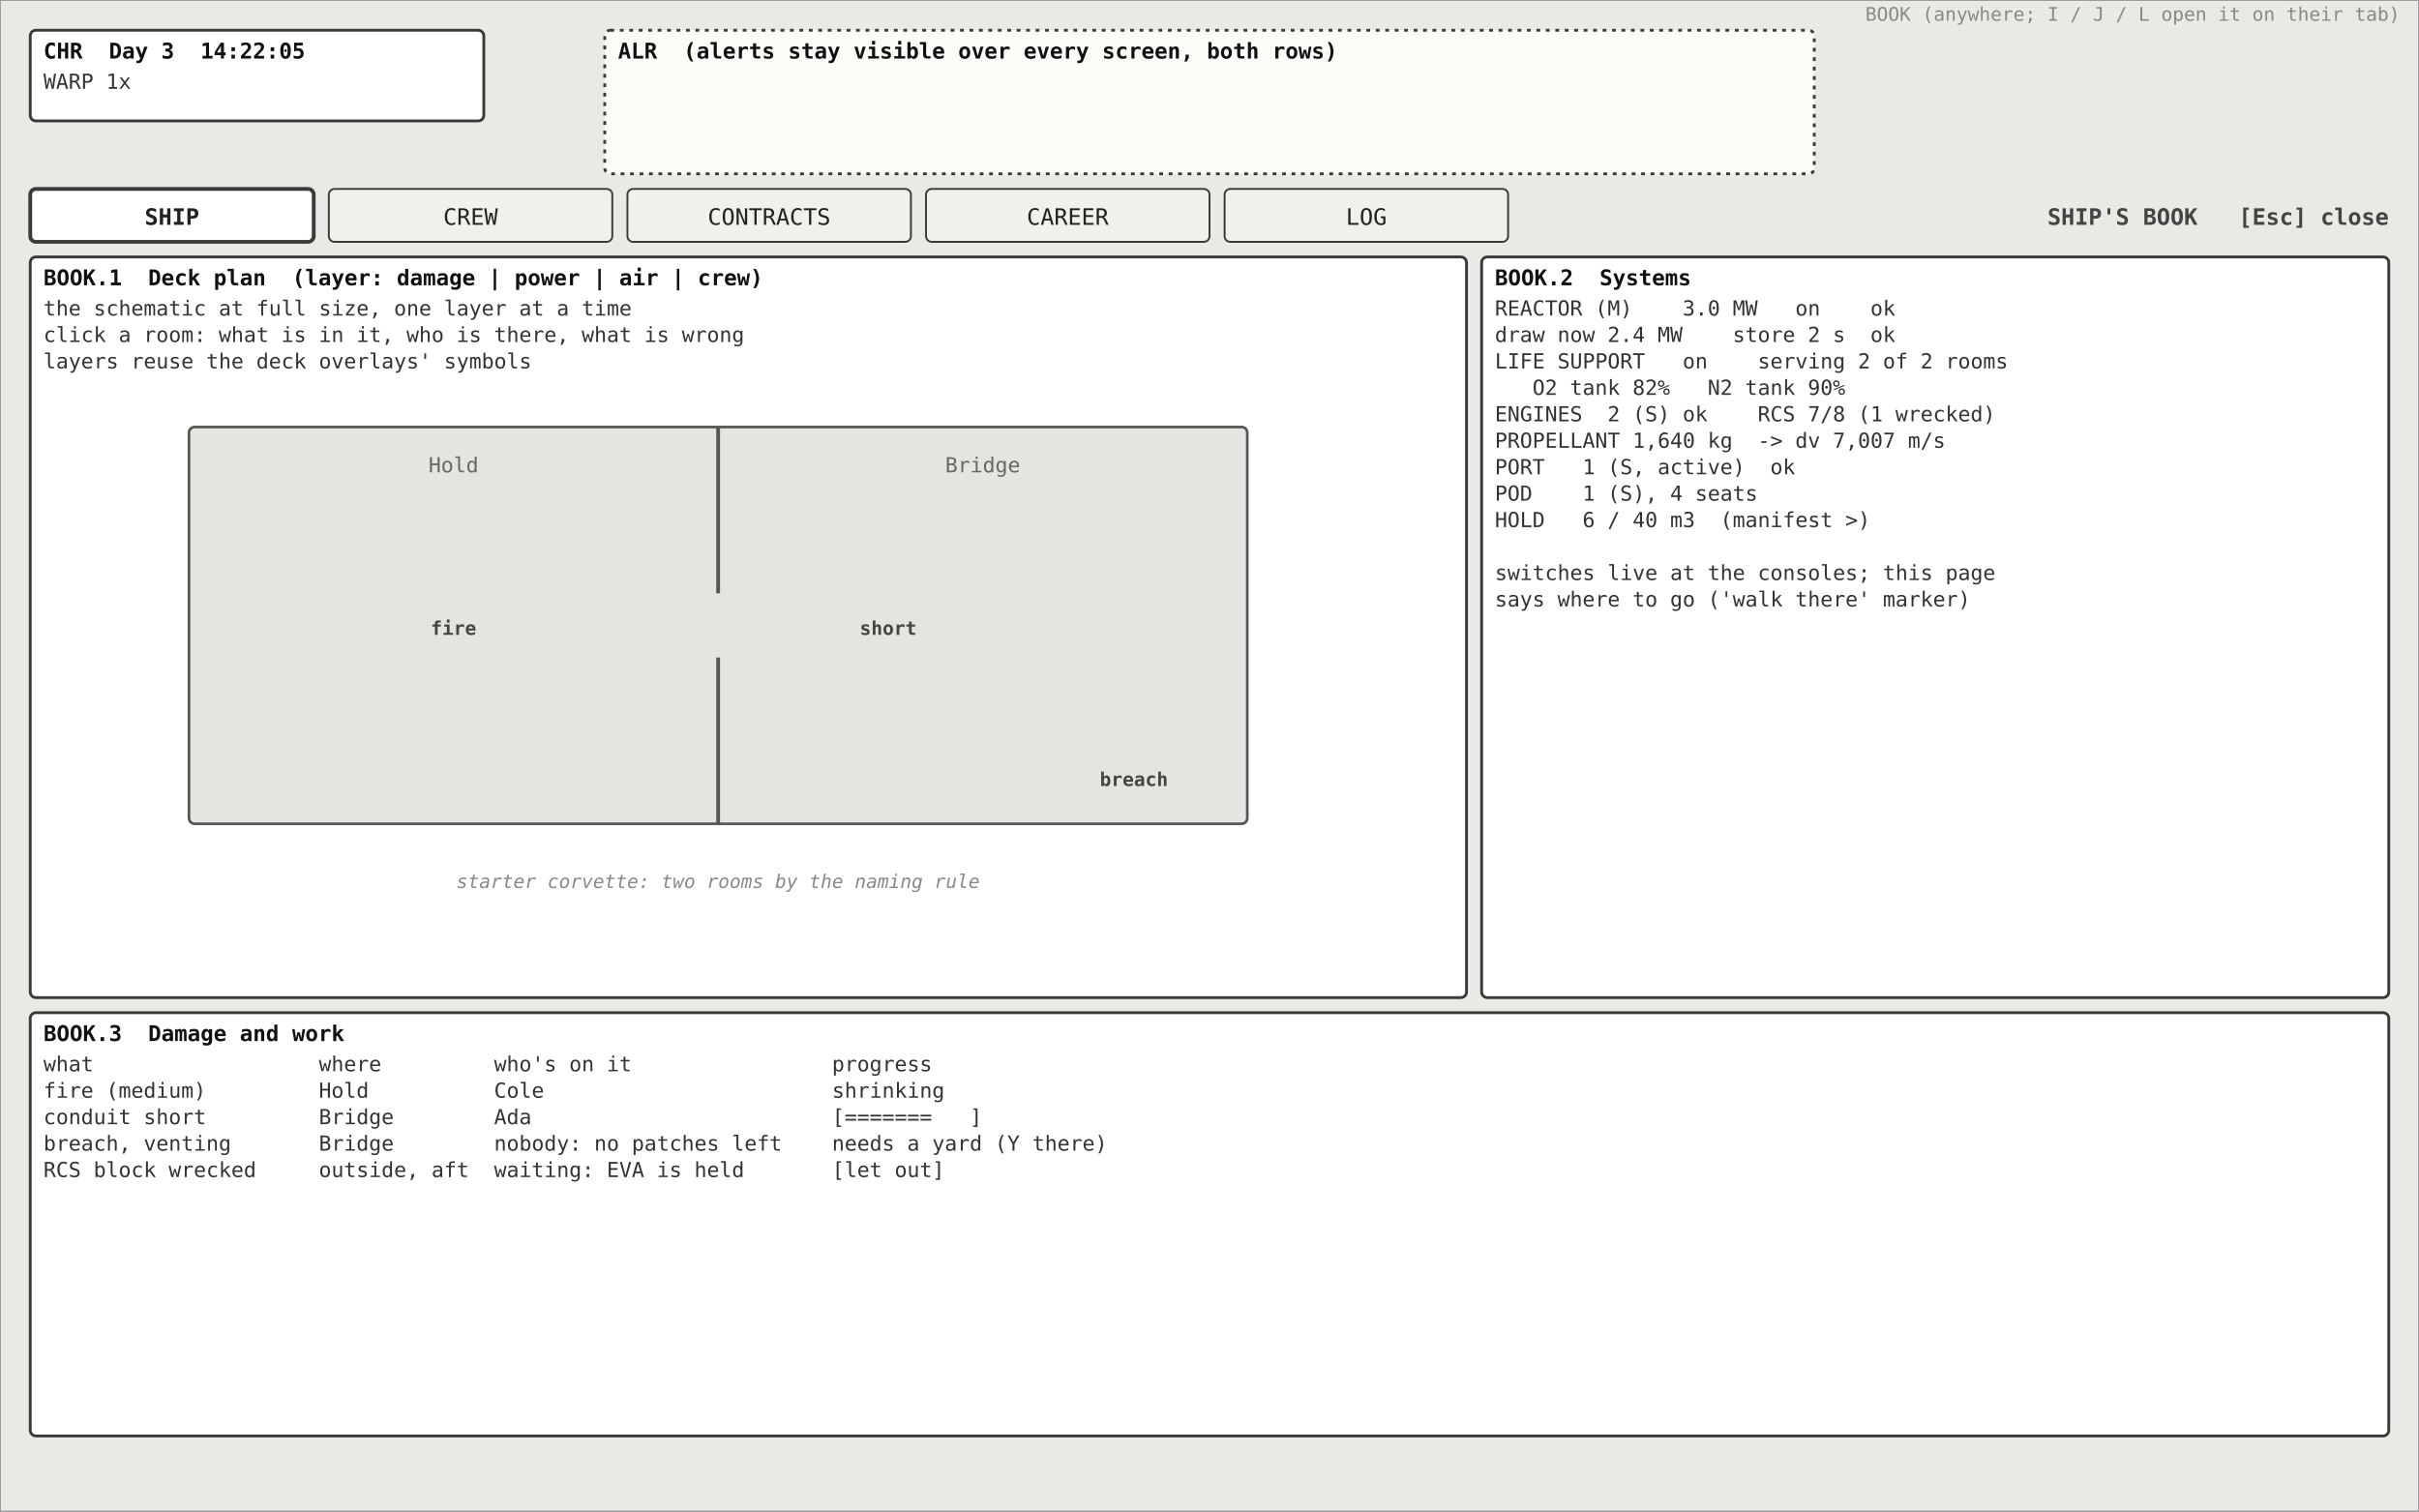
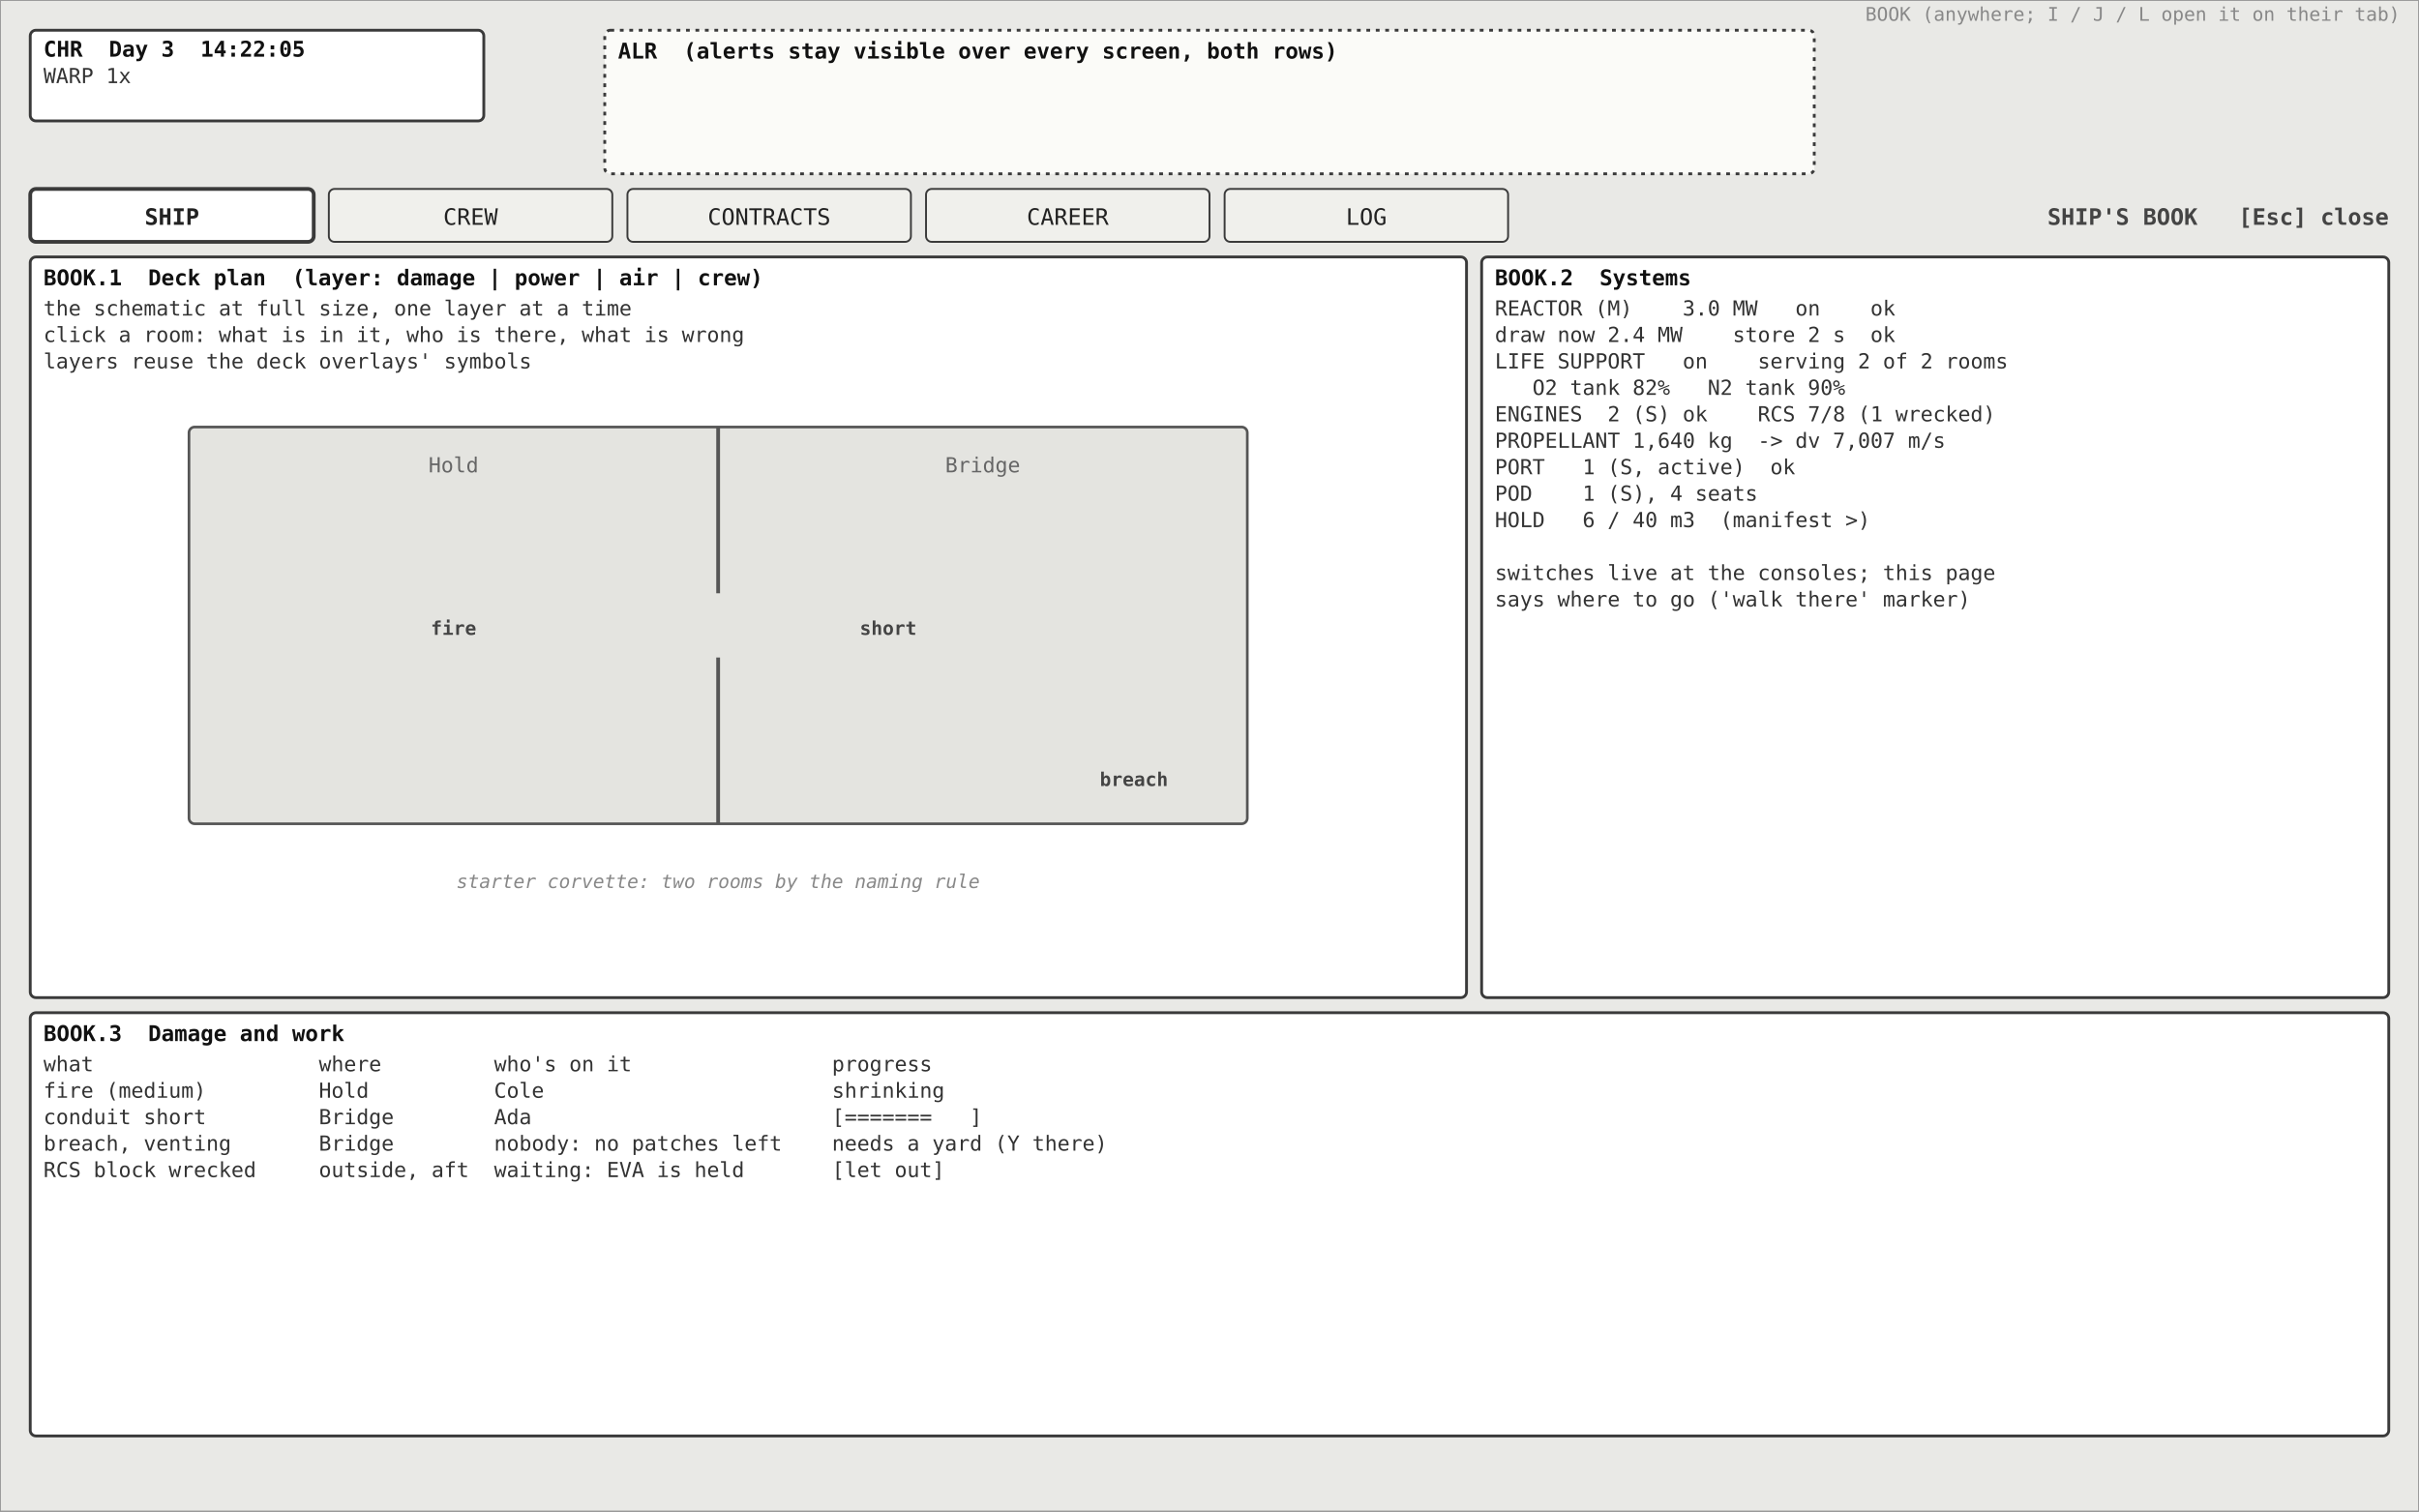
<svg xmlns="http://www.w3.org/2000/svg" width="1280" height="800" viewBox="0 0 1280 800" role="img" aria-label="Ship's book: the ship, crew, contracts, career and log, anywhere">
  <rect x="0" y="0" width="1280" height="800" rx="0" fill="#e9e9e6" stroke="#9a9a9a" stroke-width="1" />
  <text x="1270" y="11" font-family="DejaVu Sans Mono, Menlo, Consolas, monospace" font-size="10" font-weight="normal" font-style="normal" fill="#888" text-anchor="end" xml:space="preserve" style="white-space:pre">BOOK (anywhere; I / J / L open it on their tab)</text>
  <rect x="16" y="16" width="240" height="48" rx="3" fill="#ffffff" stroke="#3a3a3a" stroke-width="1.5" />
-   <text x="23" y="31" font-family="DejaVu Sans Mono, Menlo, Consolas, monospace" font-size="11.5" font-weight="bold" font-style="normal" fill="#111" text-anchor="start" xml:space="preserve" style="white-space:pre">CHR  Day 3  14:22:05</text>
-   <text x="23" y="47" font-family="DejaVu Sans Mono, Menlo, Consolas, monospace" font-size="11" font-weight="normal" font-style="normal" fill="#333" text-anchor="start" xml:space="preserve" style="white-space:pre">WARP 1x</text>
+   <text x="23" y="30" font-family="DejaVu Sans Mono, Menlo, Consolas, monospace" font-size="11.5" font-weight="bold" font-style="normal" fill="#111" text-anchor="start" xml:space="preserve" style="white-space:pre">CHR  Day 3  14:22:05</text>
+   <text x="23" y="44" font-family="DejaVu Sans Mono, Menlo, Consolas, monospace" font-size="11" font-weight="normal" font-style="normal" fill="#333" text-anchor="start" xml:space="preserve" style="white-space:pre">WARP 1x</text>
  <rect x="320" y="16" width="640" height="76" rx="3" fill="#fbfbf8" stroke="#3a3a3a" stroke-width="1.5" stroke-dasharray="2 3" />
  <text x="327" y="31" font-family="DejaVu Sans Mono, Menlo, Consolas, monospace" font-size="11.5" font-weight="bold" font-style="normal" fill="#111" text-anchor="start" xml:space="preserve" style="white-space:pre">ALR  (alerts stay visible over every screen, both rows)</text>
  <rect x="16" y="100" width="150" height="28" rx="3" fill="#ffffff" stroke="#3a3a3a" stroke-width="2" />
  <text x="91" y="119" font-family="DejaVu Sans Mono, Menlo, Consolas, monospace" font-size="12" font-weight="bold" font-style="normal" fill="#222" text-anchor="middle" xml:space="preserve" style="white-space:pre">SHIP</text>
  <rect x="174" y="100" width="150" height="28" rx="3" fill="#f0f0ec" stroke="#3a3a3a" stroke-width="1" />
  <text x="249" y="119" font-family="DejaVu Sans Mono, Menlo, Consolas, monospace" font-size="12" font-weight="normal" font-style="normal" fill="#222" text-anchor="middle" xml:space="preserve" style="white-space:pre">CREW</text>
  <rect x="332" y="100" width="150" height="28" rx="3" fill="#f0f0ec" stroke="#3a3a3a" stroke-width="1" />
  <text x="407" y="119" font-family="DejaVu Sans Mono, Menlo, Consolas, monospace" font-size="12" font-weight="normal" font-style="normal" fill="#222" text-anchor="middle" xml:space="preserve" style="white-space:pre">CONTRACTS</text>
  <rect x="490" y="100" width="150" height="28" rx="3" fill="#f0f0ec" stroke="#3a3a3a" stroke-width="1" />
  <text x="565" y="119" font-family="DejaVu Sans Mono, Menlo, Consolas, monospace" font-size="12" font-weight="normal" font-style="normal" fill="#222" text-anchor="middle" xml:space="preserve" style="white-space:pre">CAREER</text>
  <rect x="648" y="100" width="150" height="28" rx="3" fill="#f0f0ec" stroke="#3a3a3a" stroke-width="1" />
  <text x="723" y="119" font-family="DejaVu Sans Mono, Menlo, Consolas, monospace" font-size="12" font-weight="normal" font-style="normal" fill="#222" text-anchor="middle" xml:space="preserve" style="white-space:pre">LOG</text>
  <text x="1264" y="119" font-family="DejaVu Sans Mono, Menlo, Consolas, monospace" font-size="12" font-weight="bold" font-style="normal" fill="#444" text-anchor="end" xml:space="preserve" style="white-space:pre">SHIP'S BOOK   [Esc] close</text>
  <rect x="16" y="136" width="760" height="392" rx="3" fill="#ffffff" stroke="#3a3a3a" stroke-width="1.5" />
  <text x="23" y="151" font-family="DejaVu Sans Mono, Menlo, Consolas, monospace" font-size="11.5" font-weight="bold" font-style="normal" fill="#111" text-anchor="start" xml:space="preserve" style="white-space:pre">BOOK.1  Deck plan  (layer: damage | power | air | crew)</text>
  <text x="23" y="167" font-family="DejaVu Sans Mono, Menlo, Consolas, monospace" font-size="11" font-weight="normal" font-style="normal" fill="#333" text-anchor="start" xml:space="preserve" style="white-space:pre">the schematic at full size, one layer at a time</text>
  <text x="23" y="181" font-family="DejaVu Sans Mono, Menlo, Consolas, monospace" font-size="11" font-weight="normal" font-style="normal" fill="#333" text-anchor="start" xml:space="preserve" style="white-space:pre">click a room: what is in it, who is there, what is wrong</text>
  <text x="23" y="195" font-family="DejaVu Sans Mono, Menlo, Consolas, monospace" font-size="11" font-weight="normal" font-style="normal" fill="#333" text-anchor="start" xml:space="preserve" style="white-space:pre">layers reuse the deck overlays' symbols</text>
  <rect x="100" y="226" width="560" height="210" rx="3" fill="#e4e4e0" stroke="#555" stroke-width="1.4" />
  <line x1="380" y1="226" x2="380" y2="314" stroke="#555" stroke-width="2" />
  <line x1="380" y1="348" x2="380" y2="436" stroke="#555" stroke-width="2" />
  <text x="240" y="250" font-family="DejaVu Sans Mono, Menlo, Consolas, monospace" font-size="11" font-weight="normal" font-style="normal" fill="#666" text-anchor="middle" xml:space="preserve" style="white-space:pre">Hold</text>
  <text x="520" y="250" font-family="DejaVu Sans Mono, Menlo, Consolas, monospace" font-size="11" font-weight="normal" font-style="normal" fill="#666" text-anchor="middle" xml:space="preserve" style="white-space:pre">Bridge</text>
  <text x="240" y="336" font-family="DejaVu Sans Mono, Menlo, Consolas, monospace" font-size="10" font-weight="bold" font-style="normal" fill="#444" text-anchor="middle" xml:space="preserve" style="white-space:pre">fire</text>
  <text x="470" y="336" font-family="DejaVu Sans Mono, Menlo, Consolas, monospace" font-size="10" font-weight="bold" font-style="normal" fill="#444" text-anchor="middle" xml:space="preserve" style="white-space:pre">short</text>
  <text x="600" y="416" font-family="DejaVu Sans Mono, Menlo, Consolas, monospace" font-size="10" font-weight="bold" font-style="normal" fill="#444" text-anchor="middle" xml:space="preserve" style="white-space:pre">breach</text>
  <text x="380" y="470" font-family="DejaVu Sans Mono, Menlo, Consolas, monospace" font-size="10" font-weight="normal" font-style="italic" fill="#888" text-anchor="middle" xml:space="preserve" style="white-space:pre">starter corvette: two rooms by the naming rule</text>
  <rect x="784" y="136" width="480" height="392" rx="3" fill="#ffffff" stroke="#3a3a3a" stroke-width="1.5" />
  <text x="791" y="151" font-family="DejaVu Sans Mono, Menlo, Consolas, monospace" font-size="11.5" font-weight="bold" font-style="normal" fill="#111" text-anchor="start" xml:space="preserve" style="white-space:pre">BOOK.2  Systems</text>
  <text x="791" y="167" font-family="DejaVu Sans Mono, Menlo, Consolas, monospace" font-size="11" font-weight="normal" font-style="normal" fill="#333" text-anchor="start" xml:space="preserve" style="white-space:pre">REACTOR (M)    3.0 MW   on    ok</text>
  <text x="791" y="181" font-family="DejaVu Sans Mono, Menlo, Consolas, monospace" font-size="11" font-weight="normal" font-style="normal" fill="#333" text-anchor="start" xml:space="preserve" style="white-space:pre">draw now 2.4 MW    store 2 s  ok</text>
  <text x="791" y="195" font-family="DejaVu Sans Mono, Menlo, Consolas, monospace" font-size="11" font-weight="normal" font-style="normal" fill="#333" text-anchor="start" xml:space="preserve" style="white-space:pre">LIFE SUPPORT   on    serving 2 of 2 rooms</text>
  <text x="791" y="209" font-family="DejaVu Sans Mono, Menlo, Consolas, monospace" font-size="11" font-weight="normal" font-style="normal" fill="#333" text-anchor="start" xml:space="preserve" style="white-space:pre">   O2 tank 82%   N2 tank 90%</text>
  <text x="791" y="223" font-family="DejaVu Sans Mono, Menlo, Consolas, monospace" font-size="11" font-weight="normal" font-style="normal" fill="#333" text-anchor="start" xml:space="preserve" style="white-space:pre">ENGINES  2 (S) ok    RCS 7/8 (1 wrecked)</text>
  <text x="791" y="237" font-family="DejaVu Sans Mono, Menlo, Consolas, monospace" font-size="11" font-weight="normal" font-style="normal" fill="#333" text-anchor="start" xml:space="preserve" style="white-space:pre">PROPELLANT 1,640 kg  -&gt; dv 7,007 m/s</text>
  <text x="791" y="251" font-family="DejaVu Sans Mono, Menlo, Consolas, monospace" font-size="11" font-weight="normal" font-style="normal" fill="#333" text-anchor="start" xml:space="preserve" style="white-space:pre">PORT   1 (S, active)  ok</text>
  <text x="791" y="265" font-family="DejaVu Sans Mono, Menlo, Consolas, monospace" font-size="11" font-weight="normal" font-style="normal" fill="#333" text-anchor="start" xml:space="preserve" style="white-space:pre">POD    1 (S), 4 seats</text>
  <text x="791" y="279" font-family="DejaVu Sans Mono, Menlo, Consolas, monospace" font-size="11" font-weight="normal" font-style="normal" fill="#333" text-anchor="start" xml:space="preserve" style="white-space:pre">HOLD   6 / 40 m3  (manifest &gt;)</text>
  <text x="791" y="293" font-family="DejaVu Sans Mono, Menlo, Consolas, monospace" font-size="11" font-weight="normal" font-style="normal" fill="#333" text-anchor="start" xml:space="preserve" style="white-space:pre" />
  <text x="791" y="307" font-family="DejaVu Sans Mono, Menlo, Consolas, monospace" font-size="11" font-weight="normal" font-style="normal" fill="#333" text-anchor="start" xml:space="preserve" style="white-space:pre">switches live at the consoles; this page</text>
  <text x="791" y="321" font-family="DejaVu Sans Mono, Menlo, Consolas, monospace" font-size="11" font-weight="normal" font-style="normal" fill="#333" text-anchor="start" xml:space="preserve" style="white-space:pre">says where to go ('walk there' marker)</text>
  <rect x="16" y="536" width="1248" height="224" rx="3" fill="#ffffff" stroke="#3a3a3a" stroke-width="1.5" />
  <text x="23" y="551" font-family="DejaVu Sans Mono, Menlo, Consolas, monospace" font-size="11.5" font-weight="bold" font-style="normal" fill="#111" text-anchor="start" xml:space="preserve" style="white-space:pre">BOOK.3  Damage and work</text>
  <text x="23" y="567" font-family="DejaVu Sans Mono, Menlo, Consolas, monospace" font-size="11" font-weight="normal" font-style="normal" fill="#333" text-anchor="start" xml:space="preserve" style="white-space:pre">what                  where         who's on it                progress</text>
  <text x="23" y="581" font-family="DejaVu Sans Mono, Menlo, Consolas, monospace" font-size="11" font-weight="normal" font-style="normal" fill="#333" text-anchor="start" xml:space="preserve" style="white-space:pre">fire (medium)         Hold          Cole                       shrinking</text>
  <text x="23" y="595" font-family="DejaVu Sans Mono, Menlo, Consolas, monospace" font-size="11" font-weight="normal" font-style="normal" fill="#333" text-anchor="start" xml:space="preserve" style="white-space:pre">conduit short         Bridge        Ada                        [=======   ]</text>
  <text x="23" y="609" font-family="DejaVu Sans Mono, Menlo, Consolas, monospace" font-size="11" font-weight="normal" font-style="normal" fill="#333" text-anchor="start" xml:space="preserve" style="white-space:pre">breach, venting       Bridge        nobody: no patches left    needs a yard (Y there)</text>
  <text x="23" y="623" font-family="DejaVu Sans Mono, Menlo, Consolas, monospace" font-size="11" font-weight="normal" font-style="normal" fill="#333" text-anchor="start" xml:space="preserve" style="white-space:pre">RCS block wrecked     outside, aft  waiting: EVA is held       [let out]</text>
</svg>
